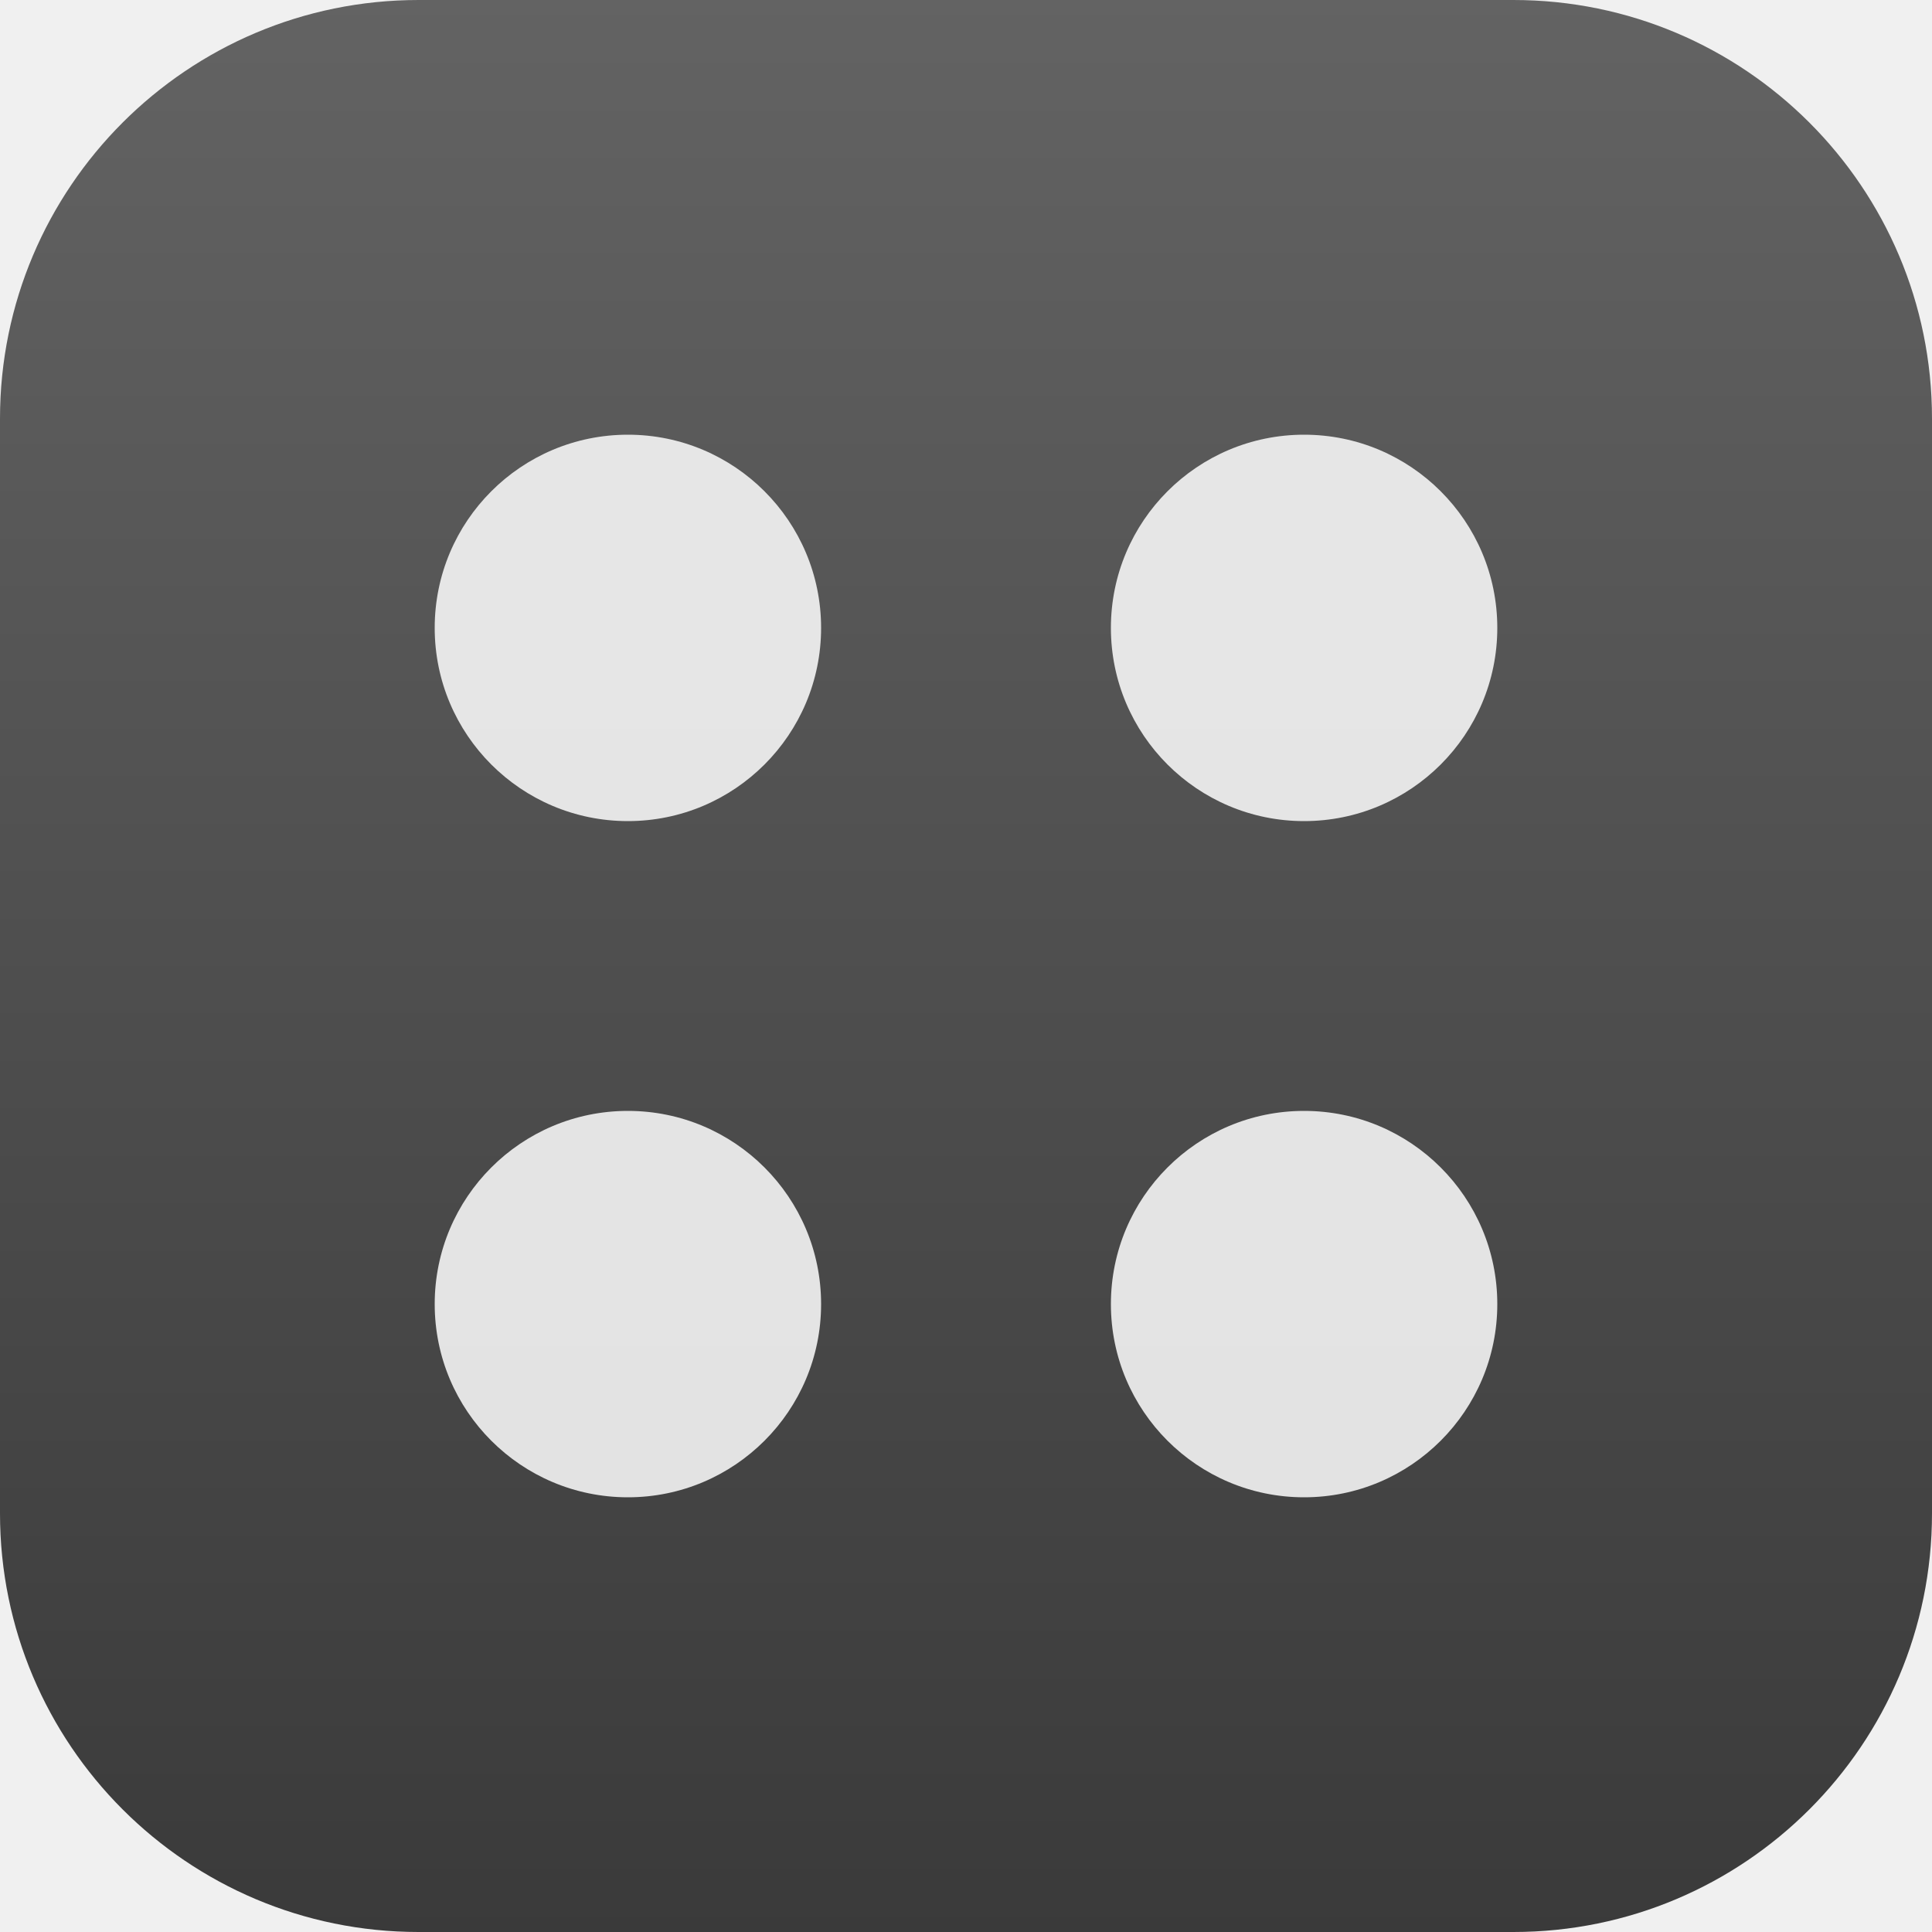
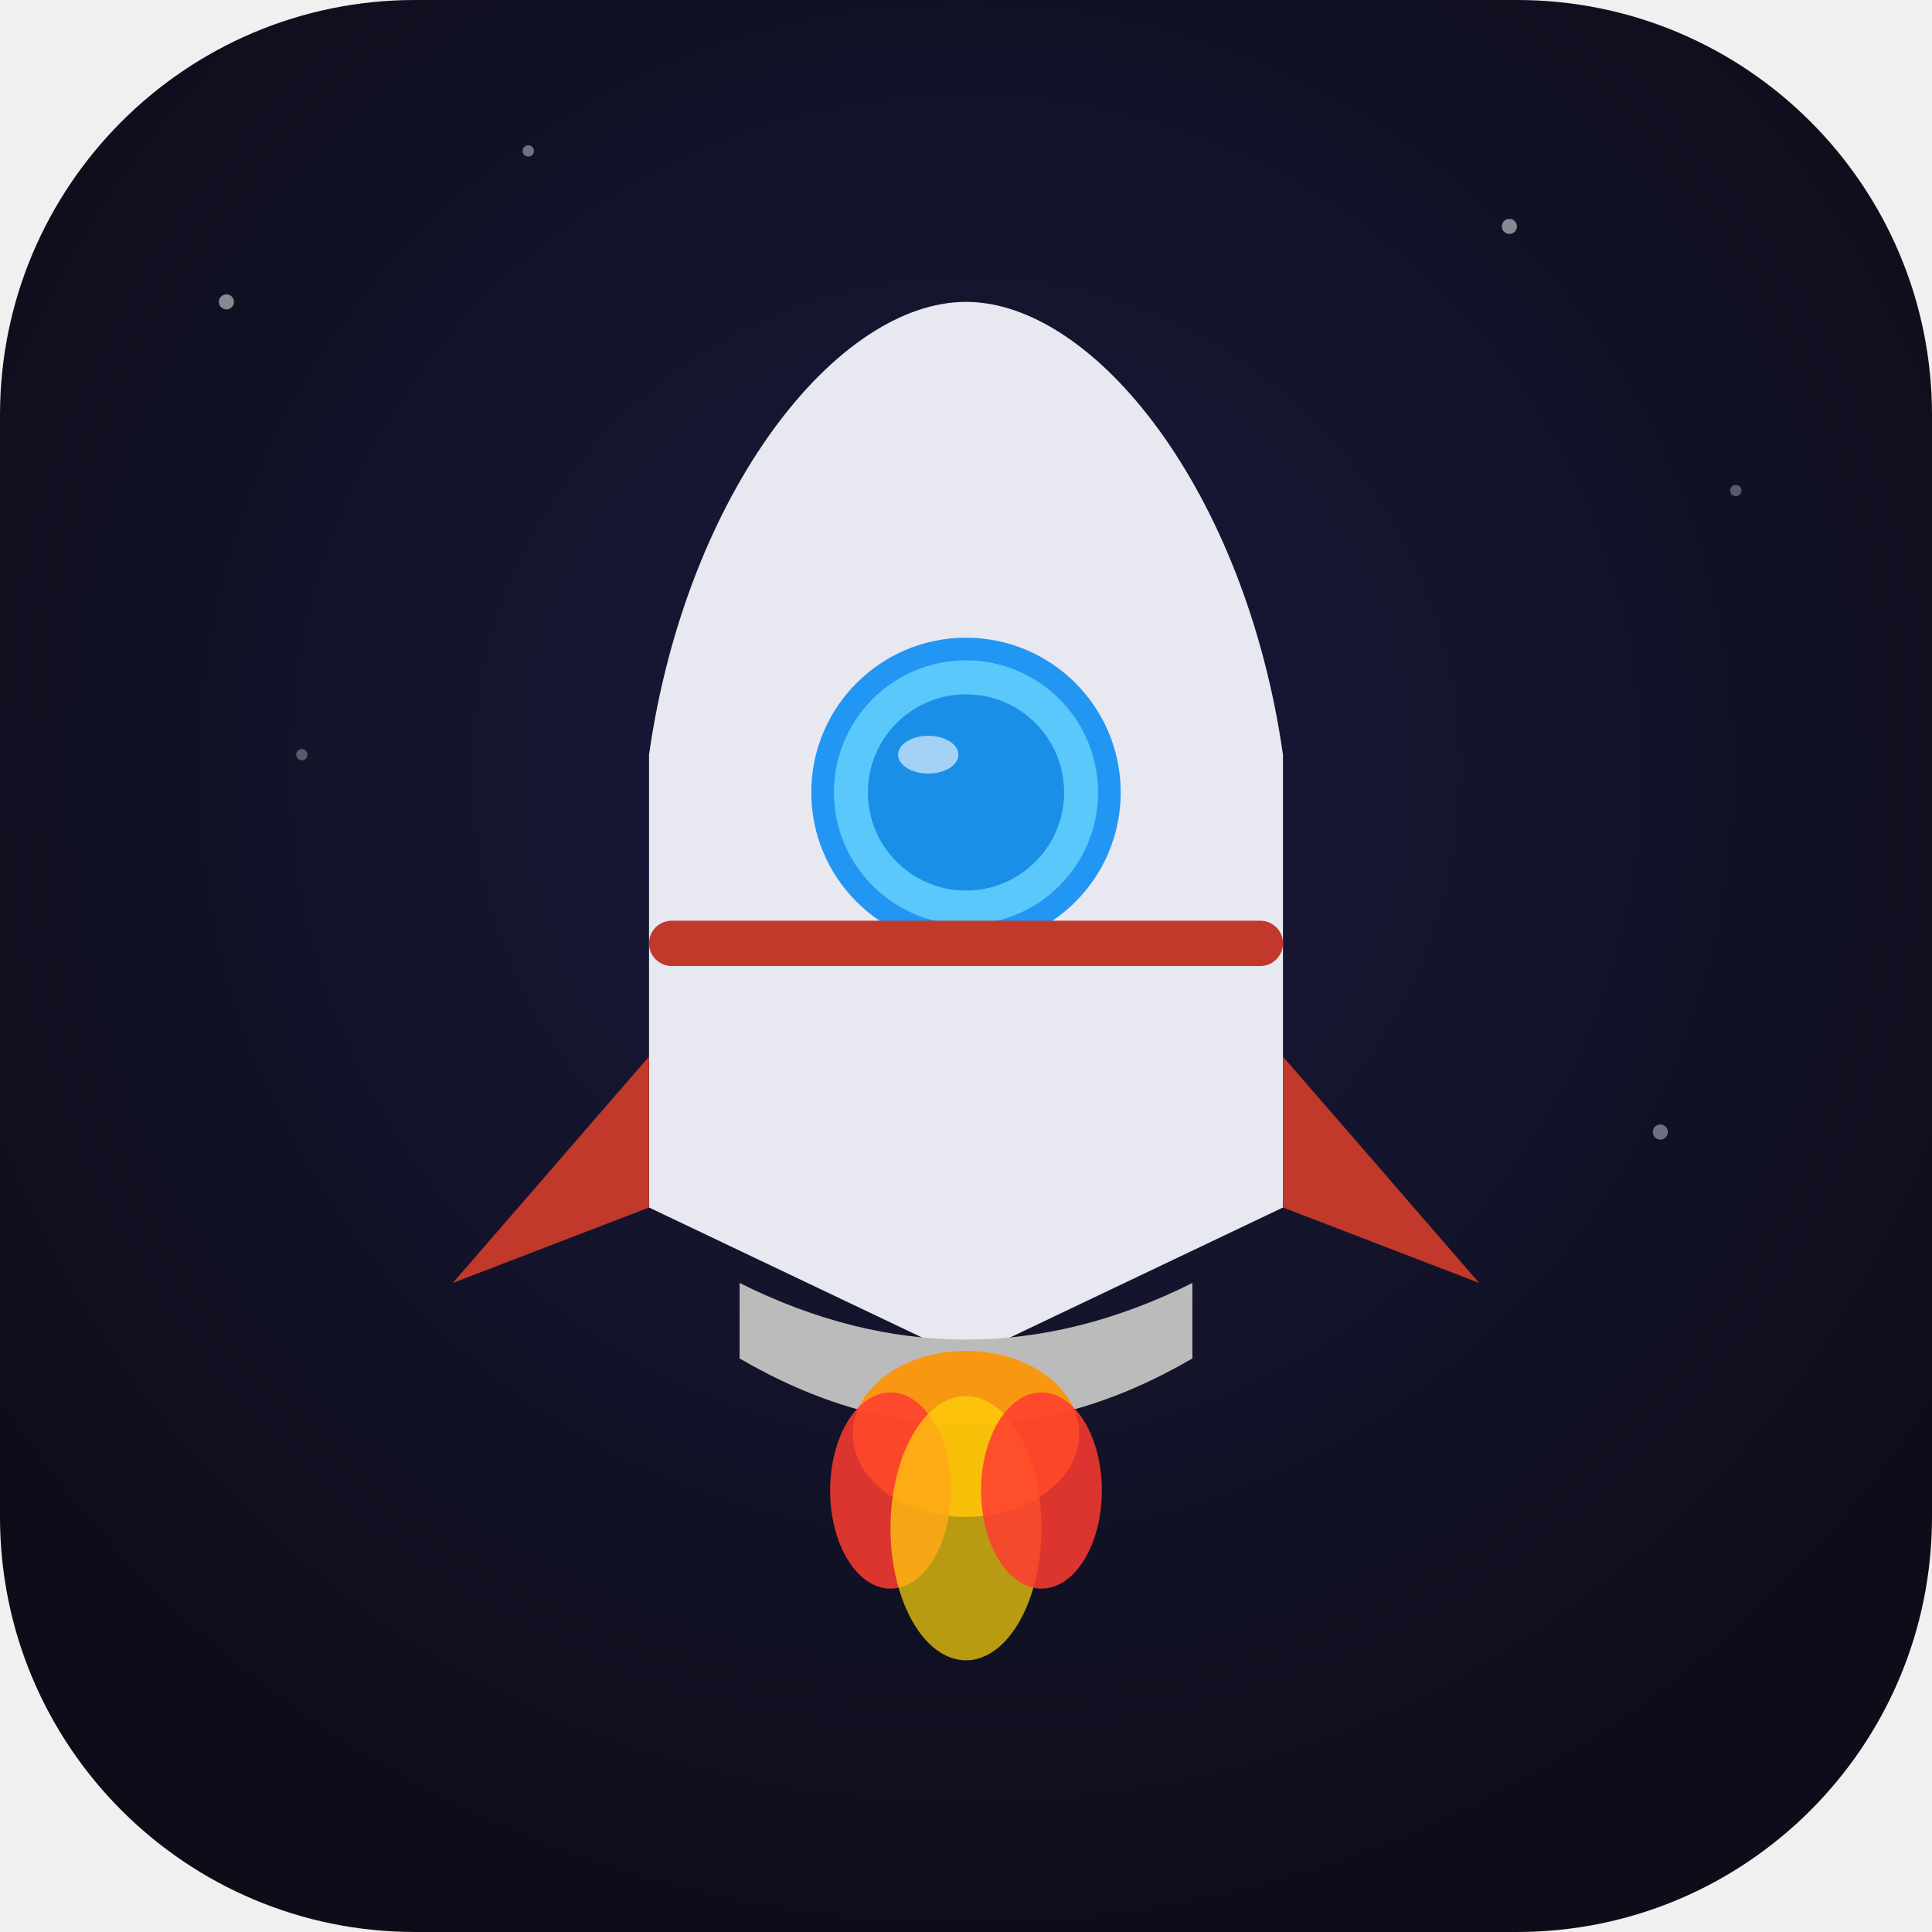
- <svg xmlns="http://www.w3.org/2000/svg" viewBox="0 0 120 120" width="120" height="120">
+ <svg xmlns="http://www.w3.org/2000/svg" viewBox="0 0 512 512">
  <defs>
-     <linearGradient id="bg" x1="0" y1="0" x2="0" y2="1">
-       <stop offset="0%" stop-color="#636363" />
-       <stop offset="100%" stop-color="#3a3a3a" />
-     </linearGradient>
+     <radialGradient id="lBg" cx="50%" cy="40%" r="60%">
+       <stop offset="0%" stop-color="#1a1a3e" />
+       <stop offset="100%" stop-color="#0d0d1a" />
+     </radialGradient>
  </defs>
-   <rect width="120" height="120" rx="26" fill="url(#bg)" />
-   <g transform="translate(18, 18)">
-     <circle cx="21" cy="21" r="12" fill="white" fill-opacity="0.85" />
-     <circle cx="63" cy="21" r="12" fill="white" fill-opacity="0.85" />
-     <circle cx="21" cy="63" r="12" fill="white" fill-opacity="0.85" />
-     <circle cx="63" cy="63" r="12" fill="white" fill-opacity="0.85" />
+   <rect width="512" height="512" rx="110" fill="url(#lBg)" />
+   <clipPath id="lclip">
+     <rect width="512" height="512" rx="110" />
+   </clipPath>
+   <g clip-path="url(#lclip)">
+     <circle cx="60" cy="80" r="2" fill="white" opacity="0.5" />
+     <circle cx="140" cy="40" r="1.5" fill="white" opacity="0.4" />
+     <circle cx="400" cy="60" r="2" fill="white" opacity="0.5" />
+     <circle cx="460" cy="130" r="1.5" fill="white" opacity="0.3" />
+     <circle cx="80" cy="200" r="1.5" fill="white" opacity="0.3" />
+     <circle cx="440" cy="300" r="2" fill="white" opacity="0.4" />
+     <path d="M256 80 C290 80 330 130 340 200 L340 320 L256 360 L172 320 L172 200 C182 130 222 80 256 80Z" fill="#e8e8f0" />
+     <circle cx="256" cy="210" r="38" fill="#5AC8FA" stroke="#2196F3" stroke-width="6" />
+     <circle cx="256" cy="210" r="26" fill="#1a8fe8" />
+     <ellipse cx="246" cy="200" rx="8" ry="5" fill="white" opacity="0.6" />
+     <path d="M172 280 L120 340 L172 320 Z" fill="#c0392b" />
+     <path d="M340 280 L392 340 L340 320 Z" fill="#c0392b" />
+     <path d="M196 340 Q256 370 316 340 L316 360 Q256 395 196 360 Z" fill="#bbb" />
+     <ellipse cx="256" cy="380" rx="30" ry="22" fill="#FF9500" opacity="0.9" />
+     <ellipse cx="236" cy="395" rx="16" ry="26" fill="#FF3B30" opacity="0.85" />
+     <ellipse cx="256" cy="405" rx="20" ry="35" fill="#FFD60A" opacity="0.7" />
+     <ellipse cx="276" cy="395" rx="16" ry="26" fill="#FF3B30" opacity="0.85" />
+     <path d="M220 120 Q256 50 292 120 Z" fill="#e8e8f0" />
+     <path d="M178 250 L334 250" stroke="#c0392b" stroke-width="12" stroke-linecap="round" />
  </g>
</svg>
